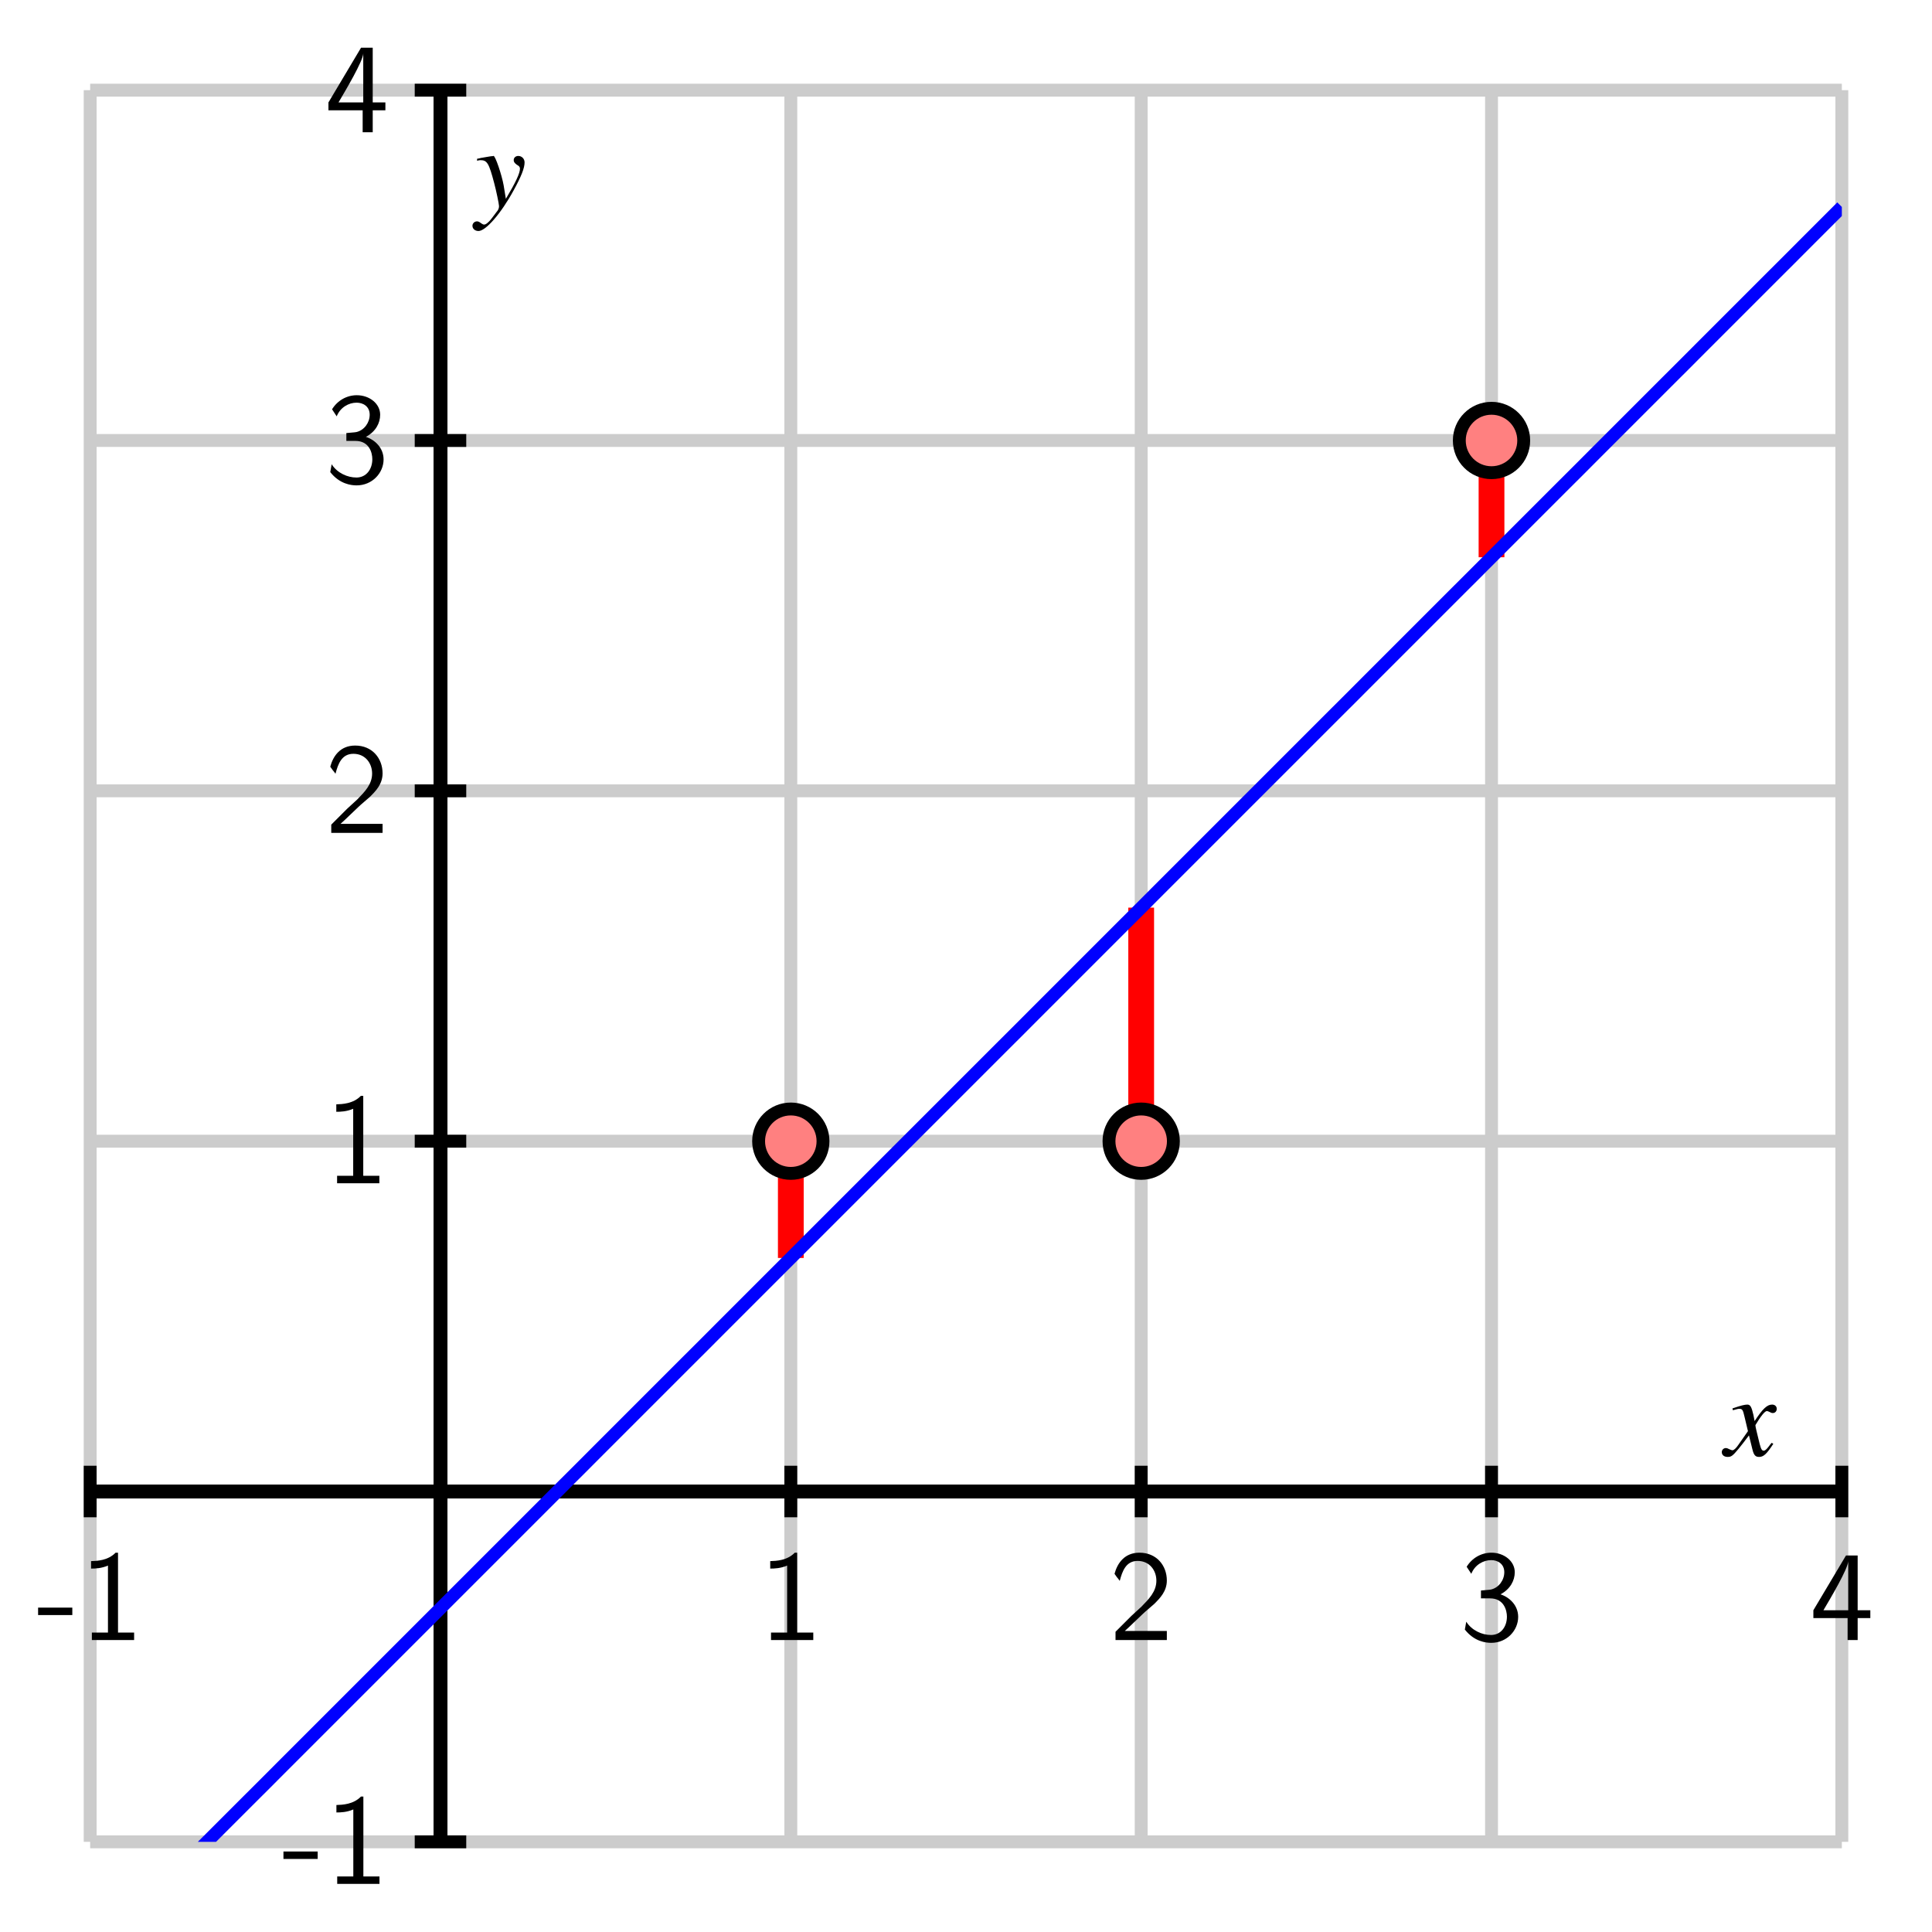
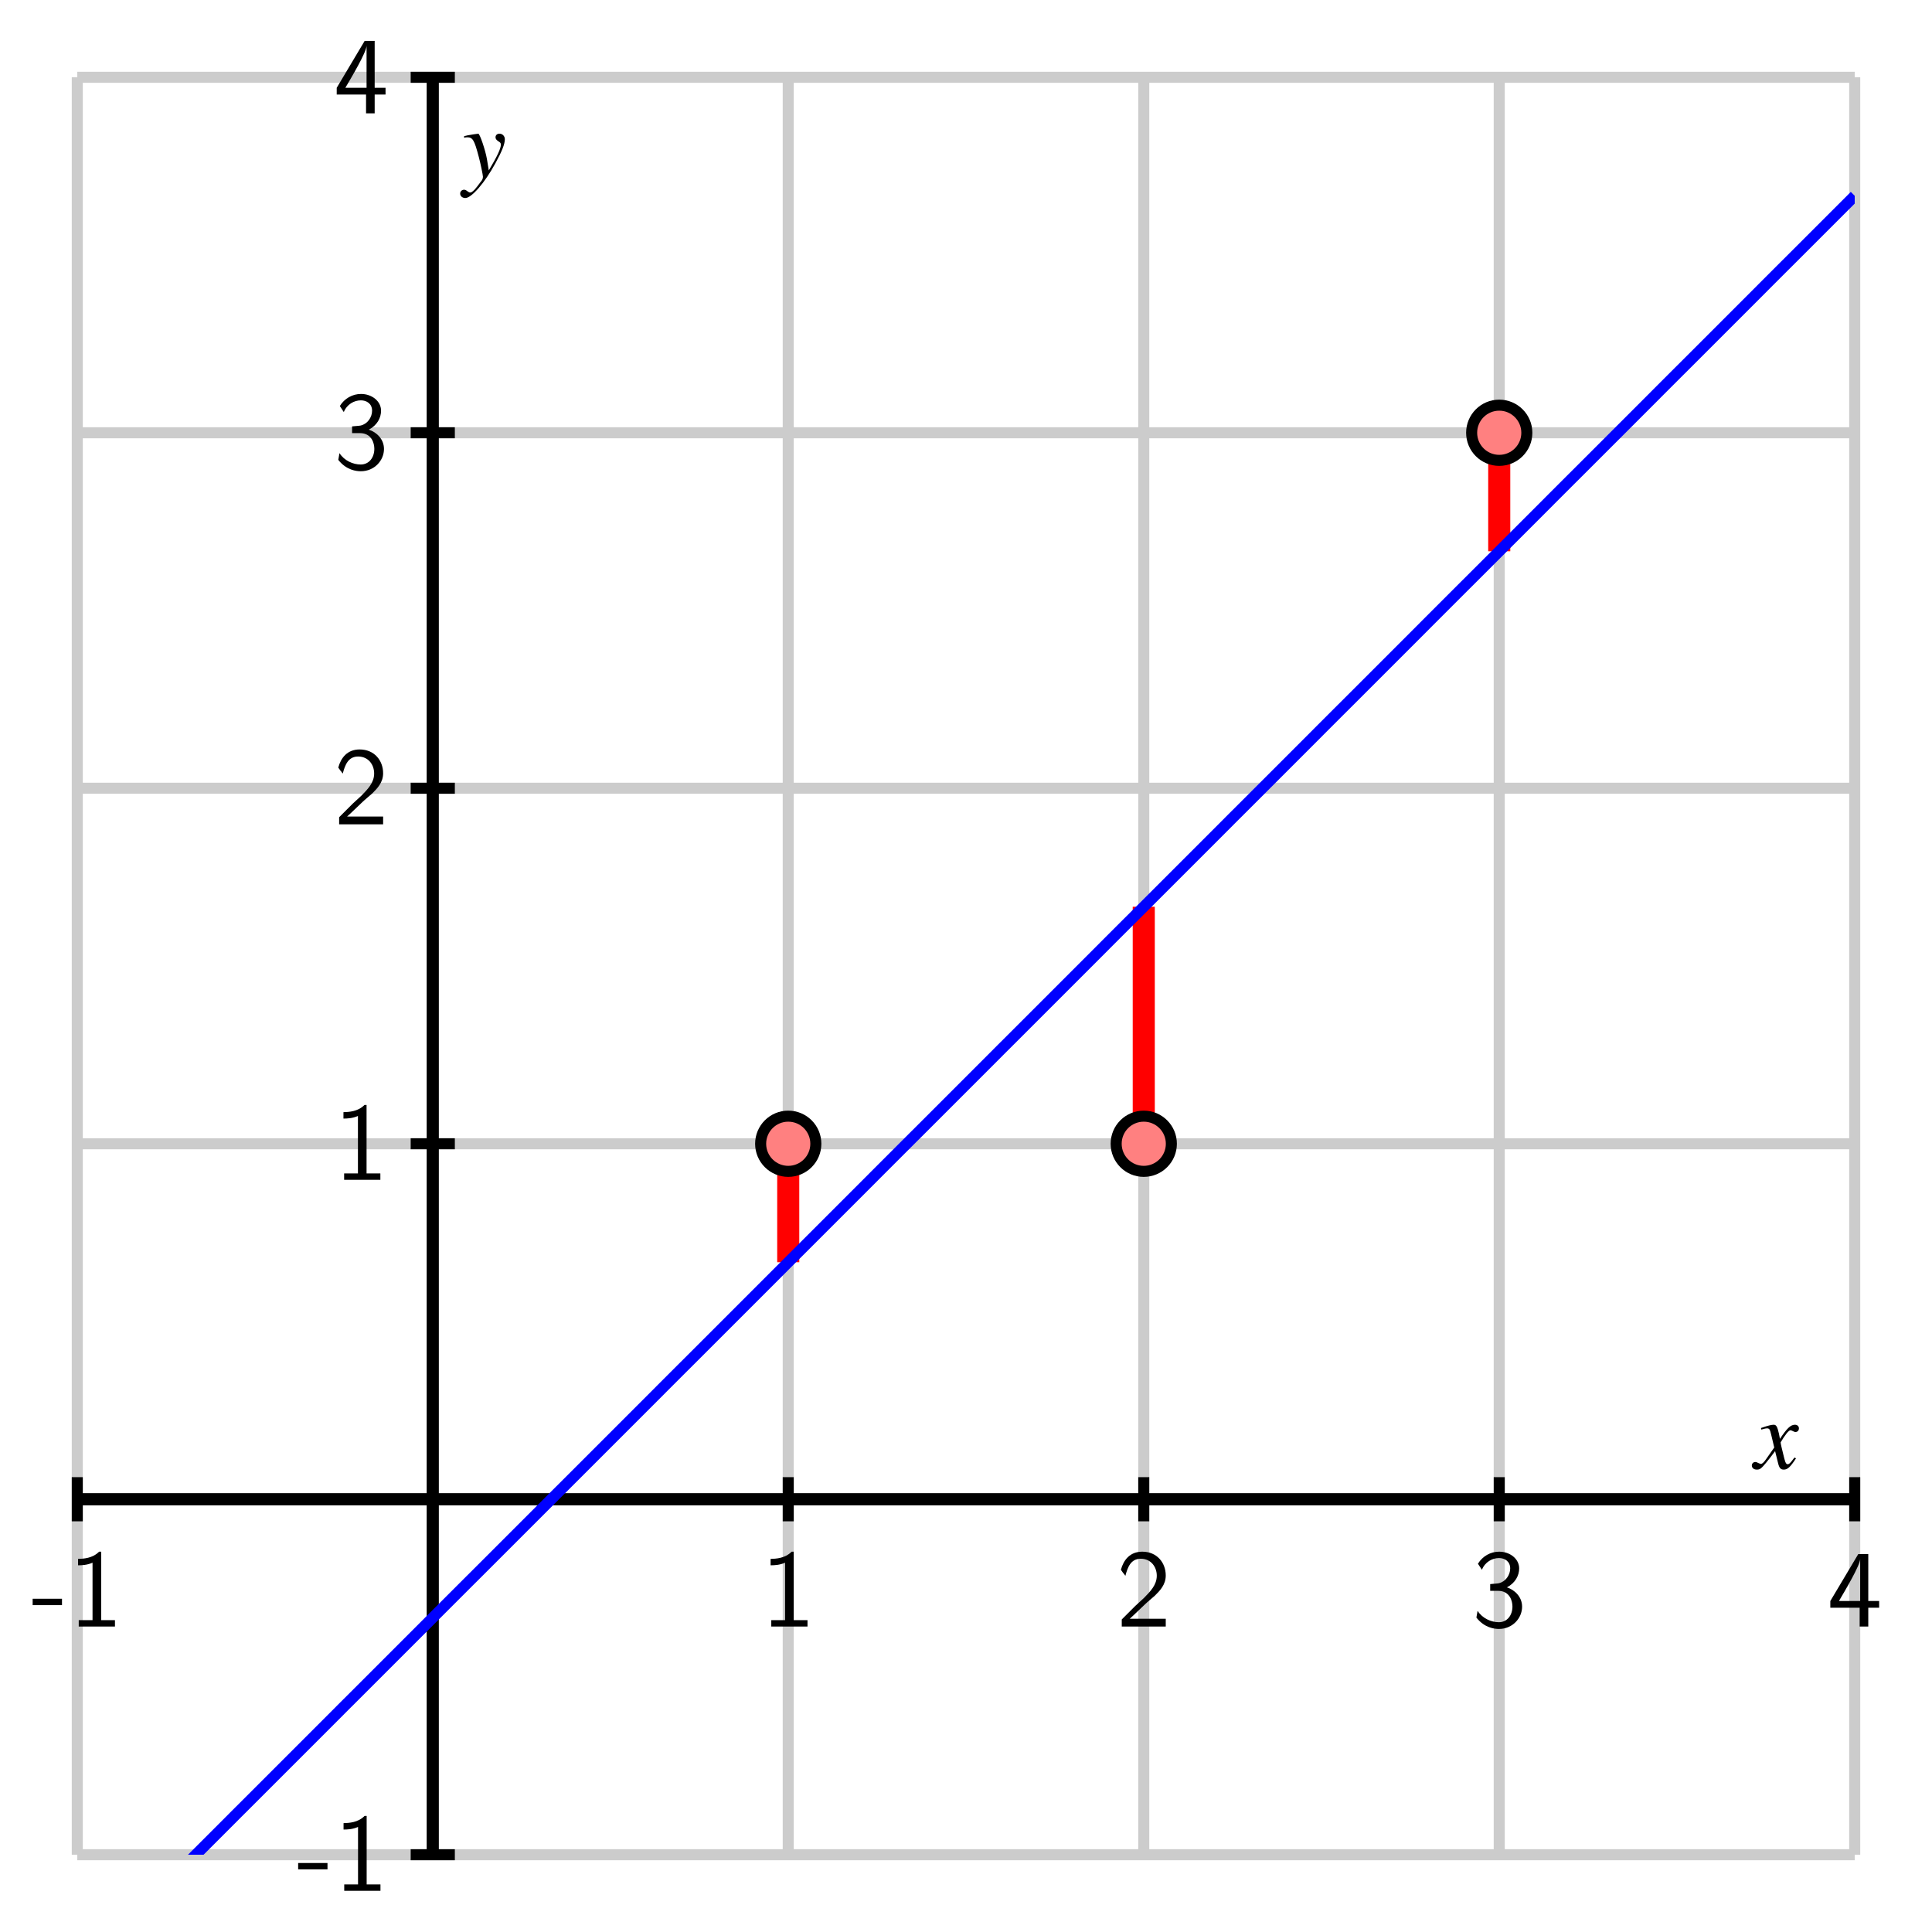
- <svg xmlns="http://www.w3.org/2000/svg" xmlns:xlink="http://www.w3.org/1999/xlink" width="150pt" height="150pt" viewBox="0 0 150 150" version="1.1">
+ <svg xmlns="http://www.w3.org/2000/svg" xmlns:xlink="http://www.w3.org/1999/xlink" width="175pt" height="175pt" viewBox="0 0 175 175" version="1.1">
  <defs>
    <g>
      <symbol overflow="visible" id="glyph0-0">
        <path style="stroke:none;" d="" />
      </symbol>
      <symbol overflow="visible" id="glyph0-1">
        <path style="stroke:none;" d="M 2.766 -1.938 L 2.766 -2.516 L 0.109 -2.516 L 0.109 -1.938 Z M 2.766 -1.938 " />
      </symbol>
      <symbol overflow="visible" id="glyph0-2">
        <path style="stroke:none;" d="M 2.984 -6.781 L 2.797 -6.781 C 2.203 -6.172 1.375 -6.141 0.891 -6.125 L 0.891 -5.547 C 1.219 -5.547 1.703 -5.562 2.203 -5.781 L 2.203 -0.578 L 0.953 -0.578 L 0.953 0 L 4.234 0 L 4.234 -0.578 L 2.984 -0.578 Z M 2.984 -6.781 " />
      </symbol>
      <symbol overflow="visible" id="glyph0-3">
        <path style="stroke:none;" d="M 1.734 -1.875 L 0.5 -0.641 L 0.5 0 L 4.484 0 L 4.484 -0.703 L 2.672 -0.703 C 2.547 -0.703 2.438 -0.703 2.312 -0.703 L 1.219 -0.703 C 1.547 -0.984 2.297 -1.734 2.609 -2.016 C 2.797 -2.203 3.312 -2.625 3.5 -2.797 C 3.953 -3.25 4.484 -3.781 4.484 -4.625 C 4.484 -5.781 3.688 -6.781 2.359 -6.781 C 1.219 -6.781 0.656 -6 0.422 -5.141 C 0.547 -4.969 0.594 -4.906 0.609 -4.875 C 0.625 -4.859 0.734 -4.734 0.828 -4.594 C 1.031 -5.359 1.312 -6.141 2.219 -6.141 C 3.156 -6.141 3.672 -5.391 3.672 -4.609 C 3.672 -3.766 3.094 -3.188 2.516 -2.594 Z M 1.734 -1.875 " />
      </symbol>
      <symbol overflow="visible" id="glyph0-4">
        <path style="stroke:none;" d="M 0.922 -5.141 C 1.203 -5.844 1.859 -6.203 2.469 -6.203 C 2.984 -6.203 3.484 -5.906 3.484 -5.266 C 3.484 -4.656 3.062 -4.062 2.453 -3.922 C 2.406 -3.906 2.375 -3.906 1.672 -3.844 L 1.672 -3.234 L 2.375 -3.234 C 3.453 -3.234 3.688 -2.312 3.688 -1.812 C 3.688 -1.031 3.219 -0.391 2.453 -0.391 C 1.766 -0.391 0.969 -0.734 0.531 -1.422 L 0.422 -0.812 C 1.156 0.125 2.062 0.219 2.469 0.219 C 3.688 0.219 4.562 -0.75 4.562 -1.797 C 4.562 -2.703 3.875 -3.328 3.188 -3.547 C 3.953 -3.953 4.297 -4.625 4.297 -5.266 C 4.297 -6.125 3.469 -6.781 2.484 -6.781 C 1.703 -6.781 0.984 -6.375 0.562 -5.688 Z M 0.922 -5.141 " />
      </symbol>
      <symbol overflow="visible" id="glyph0-5">
        <path style="stroke:none;" d="M 3.719 -1.703 L 4.703 -1.703 L 4.703 -2.312 L 3.719 -2.312 L 3.719 -6.562 L 2.812 -6.562 L 0.281 -2.312 L 0.281 -1.703 L 2.938 -1.703 L 2.938 0 L 3.719 0 Z M 1.062 -2.312 C 1.578 -3.188 2.984 -5.547 2.984 -6.125 L 2.984 -2.312 Z M 1.062 -2.312 " />
      </symbol>
      <symbol overflow="visible" id="glyph1-0">
        <path style="stroke:none;" d="" />
      </symbol>
      <symbol overflow="visible" id="glyph1-1">
        <path style="stroke:none;" d="M 3.625 -1 C 3.547 -0.922 3.5 -0.859 3.422 -0.75 C 3.219 -0.484 3.109 -0.391 3 -0.391 C 2.875 -0.391 2.797 -0.516 2.734 -0.766 C 2.703 -0.844 2.703 -0.891 2.688 -0.922 C 2.469 -1.828 2.359 -2.234 2.359 -2.375 C 2.766 -3.062 3.094 -3.469 3.25 -3.469 C 3.297 -3.469 3.375 -3.438 3.469 -3.391 C 3.578 -3.328 3.641 -3.312 3.703 -3.312 C 3.891 -3.312 4.016 -3.453 4.016 -3.641 C 4.016 -3.828 3.875 -3.969 3.656 -3.969 C 3.266 -3.969 2.922 -3.641 2.297 -2.688 L 2.203 -3.172 C 2.062 -3.781 1.969 -3.969 1.734 -3.969 C 1.531 -3.969 1.219 -3.891 0.672 -3.703 L 0.578 -3.672 L 0.609 -3.531 C 0.953 -3.625 1.031 -3.641 1.109 -3.641 C 1.344 -3.641 1.391 -3.562 1.516 -3.016 L 1.781 -1.906 L 1.047 -0.859 C 0.859 -0.578 0.688 -0.422 0.578 -0.422 C 0.531 -0.422 0.438 -0.453 0.344 -0.5 C 0.234 -0.562 0.141 -0.594 0.062 -0.594 C -0.109 -0.594 -0.25 -0.453 -0.25 -0.281 C -0.25 -0.047 -0.062 0.094 0.203 0.094 C 0.484 0.094 0.594 0.016 1.047 -0.531 C 1.281 -0.812 1.469 -1.062 1.859 -1.578 L 2.125 -0.5 C 2.234 -0.047 2.359 0.094 2.641 0.094 C 2.984 0.094 3.219 -0.109 3.75 -0.922 Z M 3.625 -1 " />
      </symbol>
      <symbol overflow="visible" id="glyph1-2">
        <path style="stroke:none;" d="M 0.141 -3.594 C 0.25 -3.625 0.312 -3.641 0.406 -3.641 C 0.922 -3.641 1.062 -3.406 1.469 -1.859 C 1.625 -1.281 1.844 -0.219 1.844 -0.078 C 1.844 0.078 1.797 0.219 1.656 0.375 C 1.375 0.75 1.203 0.984 1.094 1.094 C 0.906 1.281 0.797 1.359 0.688 1.359 C 0.625 1.359 0.562 1.328 0.469 1.266 C 0.328 1.156 0.234 1.109 0.141 1.109 C -0.062 1.109 -0.219 1.266 -0.219 1.453 C -0.219 1.688 -0.016 1.859 0.25 1.859 C 0.812 1.859 2 0.5 2.969 -1.281 C 3.578 -2.391 3.828 -3.031 3.828 -3.469 C 3.828 -3.75 3.609 -3.969 3.344 -3.969 C 3.125 -3.969 2.984 -3.828 2.984 -3.641 C 2.984 -3.5 3.062 -3.406 3.234 -3.281 C 3.406 -3.188 3.469 -3.109 3.469 -2.984 C 3.469 -2.625 3.141 -1.922 2.375 -0.641 L 2.203 -1.688 C 2.062 -2.484 1.562 -3.969 1.422 -3.969 L 1.391 -3.969 C 1.375 -3.953 1.344 -3.953 1.312 -3.953 C 1.219 -3.953 0.906 -3.891 0.422 -3.812 C 0.375 -3.797 0.266 -3.766 0.141 -3.75 Z M 0.141 -3.594 " />
      </symbol>
    </g>
    <clipPath id="clip1">
-       <path d="M 7 7 L 143 7 L 143 143 L 7 143 Z M 7 7 " />
+       <path d="M 7 7 L 168 7 L 168 168 L 7 168 Z M 7 7 " />
    </clipPath>
  </defs>
  <g id="surface1">
-     <path style="fill:none;stroke-width:10;stroke-linecap:butt;stroke-linejoin:miter;stroke:rgb(80.077%,80.077%,80.077%);stroke-opacity:1;stroke-miterlimit:10;" d="M 70 70 L 70 1430 M 341.992 70 L 341.992 1430 M 613.984 70 L 613.984 1430 M 886.016 70 L 886.016 1430 M 1158.008 70 L 1158.008 1430 M 1430 70 L 1430 1430 M 70 70 L 1430 70 M 70 341.992 L 1430 341.992 M 70 613.984 L 1430 613.984 M 70 886.016 L 1430 886.016 M 70 1158.008 L 1430 1158.008 M 70 1430 L 1430 1430 " transform="matrix(0.1,0,0,-0.1,0,150)" />
-     <path style="fill:none;stroke-width:10;stroke-linecap:butt;stroke-linejoin:miter;stroke:rgb(0%,0%,0%);stroke-opacity:1;stroke-miterlimit:10;" d="M 70 341.992 L 1430 341.992 M 341.992 70 L 341.992 1430 " transform="matrix(0.1,0,0,-0.1,0,150)" />
-     <path style="fill:none;stroke-width:10;stroke-linecap:butt;stroke-linejoin:miter;stroke:rgb(0%,0%,0%);stroke-opacity:1;stroke-miterlimit:10;" d="M 70 341.992 L 1430 341.992 M 341.992 70 L 341.992 1430 M 70 321.992 L 70 361.992 " transform="matrix(0.1,0,0,-0.1,0,150)" />
-     <path style="fill:none;stroke-width:10;stroke-linecap:butt;stroke-linejoin:miter;stroke:rgb(0%,0%,0%);stroke-opacity:1;stroke-miterlimit:10;" d="M 70 341.992 L 1430 341.992 M 341.992 70 L 341.992 1430 M 341.992 321.992 L 341.992 361.992 " transform="matrix(0.1,0,0,-0.1,0,150)" />
-     <path style="fill:none;stroke-width:10;stroke-linecap:butt;stroke-linejoin:miter;stroke:rgb(0%,0%,0%);stroke-opacity:1;stroke-miterlimit:10;" d="M 70 341.992 L 1430 341.992 M 341.992 70 L 341.992 1430 M 613.984 321.992 L 613.984 361.992 " transform="matrix(0.1,0,0,-0.1,0,150)" />
-     <path style="fill:none;stroke-width:10;stroke-linecap:butt;stroke-linejoin:miter;stroke:rgb(0%,0%,0%);stroke-opacity:1;stroke-miterlimit:10;" d="M 70 341.992 L 1430 341.992 M 341.992 70 L 341.992 1430 M 886.016 321.992 L 886.016 361.992 " transform="matrix(0.1,0,0,-0.1,0,150)" />
-     <path style="fill:none;stroke-width:10;stroke-linecap:butt;stroke-linejoin:miter;stroke:rgb(0%,0%,0%);stroke-opacity:1;stroke-miterlimit:10;" d="M 70 341.992 L 1430 341.992 M 341.992 70 L 341.992 1430 M 1158.008 321.992 L 1158.008 361.992 " transform="matrix(0.1,0,0,-0.1,0,150)" />
-     <path style="fill:none;stroke-width:10;stroke-linecap:butt;stroke-linejoin:miter;stroke:rgb(0%,0%,0%);stroke-opacity:1;stroke-miterlimit:10;" d="M 70 341.992 L 1430 341.992 M 341.992 70 L 341.992 1430 M 1430 321.992 L 1430 361.992 " transform="matrix(0.1,0,0,-0.1,0,150)" />
-     <path style="fill:none;stroke-width:10;stroke-linecap:butt;stroke-linejoin:miter;stroke:rgb(0%,0%,0%);stroke-opacity:1;stroke-miterlimit:10;" d="M 70 341.992 L 1430 341.992 M 341.992 70 L 341.992 1430 M 321.992 70 L 361.992 70 " transform="matrix(0.1,0,0,-0.1,0,150)" />
-     <path style="fill:none;stroke-width:10;stroke-linecap:butt;stroke-linejoin:miter;stroke:rgb(0%,0%,0%);stroke-opacity:1;stroke-miterlimit:10;" d="M 70 341.992 L 1430 341.992 M 341.992 70 L 341.992 1430 M 321.992 341.992 L 361.992 341.992 " transform="matrix(0.1,0,0,-0.1,0,150)" />
-     <path style="fill:none;stroke-width:10;stroke-linecap:butt;stroke-linejoin:miter;stroke:rgb(0%,0%,0%);stroke-opacity:1;stroke-miterlimit:10;" d="M 70 341.992 L 1430 341.992 M 341.992 70 L 341.992 1430 M 321.992 613.984 L 361.992 613.984 " transform="matrix(0.1,0,0,-0.1,0,150)" />
-     <path style="fill:none;stroke-width:10;stroke-linecap:butt;stroke-linejoin:miter;stroke:rgb(0%,0%,0%);stroke-opacity:1;stroke-miterlimit:10;" d="M 70 341.992 L 1430 341.992 M 341.992 70 L 341.992 1430 M 321.992 886.016 L 361.992 886.016 " transform="matrix(0.1,0,0,-0.1,0,150)" />
-     <path style="fill:none;stroke-width:10;stroke-linecap:butt;stroke-linejoin:miter;stroke:rgb(0%,0%,0%);stroke-opacity:1;stroke-miterlimit:10;" d="M 70 341.992 L 1430 341.992 M 341.992 70 L 341.992 1430 M 321.992 1158.008 L 361.992 1158.008 " transform="matrix(0.1,0,0,-0.1,0,150)" />
-     <path style="fill:none;stroke-width:10;stroke-linecap:butt;stroke-linejoin:miter;stroke:rgb(0%,0%,0%);stroke-opacity:1;stroke-miterlimit:10;" d="M 70 341.992 L 1430 341.992 M 341.992 70 L 341.992 1430 M 321.992 1430 L 361.992 1430 " transform="matrix(0.1,0,0,-0.1,0,150)" />
+     <path style="fill:none;stroke-width:10;stroke-linecap:butt;stroke-linejoin:miter;stroke:rgb(80.077%,80.077%,80.077%);stroke-opacity:1;stroke-miterlimit:10;" d="M 70 70 L 70 1680 M 391.992 70 L 391.992 1680 M 713.984 70 L 713.984 1680 M 1036.016 70 L 1036.016 1680 M 1358.008 70 L 1358.008 1680 M 1680 70 L 1680 1680 M 70 70 L 1680 70 M 70 391.992 L 1680 391.992 M 70 713.984 L 1680 713.984 M 70 1036.016 L 1680 1036.016 M 70 1358.008 L 1680 1358.008 M 70 1680 L 1680 1680 " transform="matrix(0.1,0,0,-0.1,0,175)" />
+     <path style="fill:none;stroke-width:10;stroke-linecap:butt;stroke-linejoin:miter;stroke:rgb(0%,0%,0%);stroke-opacity:1;stroke-miterlimit:10;" d="M 70 391.992 L 1680 391.992 M 391.992 70 L 391.992 1680 " transform="matrix(0.1,0,0,-0.1,0,175)" />
+     <path style="fill:none;stroke-width:10;stroke-linecap:butt;stroke-linejoin:miter;stroke:rgb(0%,0%,0%);stroke-opacity:1;stroke-miterlimit:10;" d="M 70 391.992 L 1680 391.992 M 391.992 70 L 391.992 1680 M 70 371.992 L 70 411.992 " transform="matrix(0.1,0,0,-0.1,0,175)" />
+     <path style="fill:none;stroke-width:10;stroke-linecap:butt;stroke-linejoin:miter;stroke:rgb(0%,0%,0%);stroke-opacity:1;stroke-miterlimit:10;" d="M 70 391.992 L 1680 391.992 M 391.992 70 L 391.992 1680 M 391.992 371.992 L 391.992 411.992 " transform="matrix(0.1,0,0,-0.1,0,175)" />
+     <path style="fill:none;stroke-width:10;stroke-linecap:butt;stroke-linejoin:miter;stroke:rgb(0%,0%,0%);stroke-opacity:1;stroke-miterlimit:10;" d="M 70 391.992 L 1680 391.992 M 391.992 70 L 391.992 1680 M 713.984 371.992 L 713.984 411.992 " transform="matrix(0.1,0,0,-0.1,0,175)" />
+     <path style="fill:none;stroke-width:10;stroke-linecap:butt;stroke-linejoin:miter;stroke:rgb(0%,0%,0%);stroke-opacity:1;stroke-miterlimit:10;" d="M 70 391.992 L 1680 391.992 M 391.992 70 L 391.992 1680 M 1036.016 371.992 L 1036.016 411.992 " transform="matrix(0.1,0,0,-0.1,0,175)" />
+     <path style="fill:none;stroke-width:10;stroke-linecap:butt;stroke-linejoin:miter;stroke:rgb(0%,0%,0%);stroke-opacity:1;stroke-miterlimit:10;" d="M 70 391.992 L 1680 391.992 M 391.992 70 L 391.992 1680 M 1358.008 371.992 L 1358.008 411.992 " transform="matrix(0.1,0,0,-0.1,0,175)" />
+     <path style="fill:none;stroke-width:10;stroke-linecap:butt;stroke-linejoin:miter;stroke:rgb(0%,0%,0%);stroke-opacity:1;stroke-miterlimit:10;" d="M 70 391.992 L 1680 391.992 M 391.992 70 L 391.992 1680 M 1680 371.992 L 1680 411.992 " transform="matrix(0.1,0,0,-0.1,0,175)" />
+     <path style="fill:none;stroke-width:10;stroke-linecap:butt;stroke-linejoin:miter;stroke:rgb(0%,0%,0%);stroke-opacity:1;stroke-miterlimit:10;" d="M 70 391.992 L 1680 391.992 M 391.992 70 L 391.992 1680 M 371.992 70 L 411.992 70 " transform="matrix(0.1,0,0,-0.1,0,175)" />
+     <path style="fill:none;stroke-width:10;stroke-linecap:butt;stroke-linejoin:miter;stroke:rgb(0%,0%,0%);stroke-opacity:1;stroke-miterlimit:10;" d="M 70 391.992 L 1680 391.992 M 391.992 70 L 391.992 1680 M 371.992 391.992 L 411.992 391.992 " transform="matrix(0.1,0,0,-0.1,0,175)" />
+     <path style="fill:none;stroke-width:10;stroke-linecap:butt;stroke-linejoin:miter;stroke:rgb(0%,0%,0%);stroke-opacity:1;stroke-miterlimit:10;" d="M 70 391.992 L 1680 391.992 M 391.992 70 L 391.992 1680 M 371.992 713.984 L 411.992 713.984 " transform="matrix(0.1,0,0,-0.1,0,175)" />
+     <path style="fill:none;stroke-width:10;stroke-linecap:butt;stroke-linejoin:miter;stroke:rgb(0%,0%,0%);stroke-opacity:1;stroke-miterlimit:10;" d="M 70 391.992 L 1680 391.992 M 391.992 70 L 391.992 1680 M 371.992 1036.016 L 411.992 1036.016 " transform="matrix(0.1,0,0,-0.1,0,175)" />
+     <path style="fill:none;stroke-width:10;stroke-linecap:butt;stroke-linejoin:miter;stroke:rgb(0%,0%,0%);stroke-opacity:1;stroke-miterlimit:10;" d="M 70 391.992 L 1680 391.992 M 391.992 70 L 391.992 1680 M 371.992 1358.008 L 411.992 1358.008 " transform="matrix(0.1,0,0,-0.1,0,175)" />
+     <path style="fill:none;stroke-width:10;stroke-linecap:butt;stroke-linejoin:miter;stroke:rgb(0%,0%,0%);stroke-opacity:1;stroke-miterlimit:10;" d="M 70 391.992 L 1680 391.992 M 391.992 70 L 391.992 1680 M 371.992 1680 L 411.992 1680 " transform="matrix(0.1,0,0,-0.1,0,175)" />
    <g style="fill:rgb(0%,0%,0%);fill-opacity:1;">
-       <use xlink:href="#glyph0-1" x="2.849" y="127.331" />
-       <use xlink:href="#glyph0-2" x="6.179" y="127.331" />
+       <use xlink:href="#glyph0-1" x="2.849" y="147.331" />
+       <use xlink:href="#glyph0-2" x="6.179" y="147.331" />
    </g>
    <g style="fill:rgb(0%,0%,0%);fill-opacity:1;">
-       <use xlink:href="#glyph0-2" x="58.909" y="127.331" />
+       <use xlink:href="#glyph0-2" x="68.909" y="147.331" />
    </g>
    <g style="fill:rgb(0%,0%,0%);fill-opacity:1;">
-       <use xlink:href="#glyph0-3" x="86.109" y="127.331" />
+       <use xlink:href="#glyph0-3" x="101.109" y="147.331" />
    </g>
    <g style="fill:rgb(0%,0%,0%);fill-opacity:1;">
-       <use xlink:href="#glyph0-4" x="113.309" y="127.331" />
+       <use xlink:href="#glyph0-4" x="133.309" y="147.331" />
    </g>
    <g style="fill:rgb(0%,0%,0%);fill-opacity:1;">
-       <use xlink:href="#glyph0-5" x="140.509" y="127.331" />
+       <use xlink:href="#glyph0-5" x="165.509" y="147.331" />
    </g>
    <g style="fill:rgb(0%,0%,0%);fill-opacity:1;">
-       <use xlink:href="#glyph0-1" x="21.898" y="146.266" />
-       <use xlink:href="#glyph0-2" x="25.228" y="146.266" />
+       <use xlink:href="#glyph0-1" x="26.898" y="171.266" />
+       <use xlink:href="#glyph0-2" x="30.228" y="171.266" />
    </g>
    <g style="fill:rgb(0%,0%,0%);fill-opacity:1;">
-       <use xlink:href="#glyph0-2" x="25.219" y="91.866" />
+       <use xlink:href="#glyph0-2" x="30.219" y="106.866" />
    </g>
    <g style="fill:rgb(0%,0%,0%);fill-opacity:1;">
-       <use xlink:href="#glyph0-3" x="25.219" y="64.666" />
+       <use xlink:href="#glyph0-3" x="30.219" y="74.666" />
    </g>
    <g style="fill:rgb(0%,0%,0%);fill-opacity:1;">
-       <use xlink:href="#glyph0-4" x="25.219" y="37.466" />
+       <use xlink:href="#glyph0-4" x="30.219" y="42.466" />
    </g>
    <g style="fill:rgb(0%,0%,0%);fill-opacity:1;">
-       <use xlink:href="#glyph0-5" x="25.219" y="10.266" />
+       <use xlink:href="#glyph0-5" x="30.219" y="10.266" />
    </g>
-     <path style="fill:none;stroke-width:20;stroke-linecap:butt;stroke-linejoin:miter;stroke:rgb(100%,0%,0%);stroke-opacity:1;stroke-miterlimit:10;" d="M 613.984 613.984 L 613.984 523.32 " transform="matrix(0.1,0,0,-0.1,0,150)" />
-     <path style=" stroke:none;fill-rule:nonzero;fill:rgb(100%,50%,50%);fill-opacity:1;" d="M 63.898 88.602 C 63.898 87.219 62.781 86.102 61.398 86.102 C 60.02 86.102 58.898 87.219 58.898 88.602 C 58.898 89.98 60.02 91.102 61.398 91.102 C 62.781 91.102 63.898 89.98 63.898 88.602 " />
-     <path style="fill:none;stroke-width:10;stroke-linecap:butt;stroke-linejoin:miter;stroke:rgb(0%,0%,0%);stroke-opacity:1;stroke-miterlimit:10;" d="M 638.984 613.984 C 638.984 627.812 627.812 638.984 613.984 638.984 C 600.195 638.984 588.984 627.812 588.984 613.984 C 588.984 600.195 600.195 588.984 613.984 588.984 C 627.812 588.984 638.984 600.195 638.984 613.984 Z M 638.984 613.984 " transform="matrix(0.1,0,0,-0.1,0,150)" />
-     <path style="fill:none;stroke-width:20;stroke-linecap:butt;stroke-linejoin:miter;stroke:rgb(100%,0%,0%);stroke-opacity:1;stroke-miterlimit:10;" d="M 886.016 613.984 L 886.016 795.312 " transform="matrix(0.1,0,0,-0.1,0,150)" />
-     <path style=" stroke:none;fill-rule:nonzero;fill:rgb(100%,50%,50%);fill-opacity:1;" d="M 91.102 88.602 C 91.102 87.219 89.98 86.102 88.602 86.102 C 87.219 86.102 86.102 87.219 86.102 88.602 C 86.102 89.98 87.219 91.102 88.602 91.102 C 89.98 91.102 91.102 89.98 91.102 88.602 " />
-     <path style="fill:none;stroke-width:10;stroke-linecap:butt;stroke-linejoin:miter;stroke:rgb(0%,0%,0%);stroke-opacity:1;stroke-miterlimit:10;" d="M 911.016 613.984 C 911.016 627.812 899.805 638.984 886.016 638.984 C 872.188 638.984 861.016 627.812 861.016 613.984 C 861.016 600.195 872.188 588.984 886.016 588.984 C 899.805 588.984 911.016 600.195 911.016 613.984 Z M 911.016 613.984 " transform="matrix(0.1,0,0,-0.1,0,150)" />
-     <path style="fill:none;stroke-width:20;stroke-linecap:butt;stroke-linejoin:miter;stroke:rgb(100%,0%,0%);stroke-opacity:1;stroke-miterlimit:10;" d="M 1158.008 1158.008 L 1158.008 1067.344 " transform="matrix(0.1,0,0,-0.1,0,150)" />
-     <path style=" stroke:none;fill-rule:nonzero;fill:rgb(100%,50%,50%);fill-opacity:1;" d="M 118.301 34.199 C 118.301 32.82 117.18 31.699 115.801 31.699 C 114.418 31.699 113.301 32.82 113.301 34.199 C 113.301 35.582 114.418 36.699 115.801 36.699 C 117.18 36.699 118.301 35.582 118.301 34.199 " />
-     <path style="fill:none;stroke-width:10;stroke-linecap:butt;stroke-linejoin:miter;stroke:rgb(0%,0%,0%);stroke-opacity:1;stroke-miterlimit:10;" d="M 1183.008 1158.008 C 1183.008 1171.797 1171.797 1183.008 1158.008 1183.008 C 1144.18 1183.008 1133.008 1171.797 1133.008 1158.008 C 1133.008 1144.18 1144.18 1133.008 1158.008 1133.008 C 1171.797 1133.008 1183.008 1144.18 1183.008 1158.008 Z M 1183.008 1158.008 " transform="matrix(0.1,0,0,-0.1,0,150)" />
+     <path style="fill:none;stroke-width:20;stroke-linecap:butt;stroke-linejoin:miter;stroke:rgb(100%,0%,0%);stroke-opacity:1;stroke-miterlimit:10;" d="M 713.984 713.984 L 713.984 606.68 " transform="matrix(0.1,0,0,-0.1,0,175)" />
+     <path style=" stroke:none;fill-rule:nonzero;fill:rgb(100%,50%,50%);fill-opacity:1;" d="M 73.898 103.602 C 73.898 102.219 72.781 101.102 71.398 101.102 C 70.02 101.102 68.898 102.219 68.898 103.602 C 68.898 104.98 70.02 106.102 71.398 106.102 C 72.781 106.102 73.898 104.98 73.898 103.602 " />
+     <path style="fill:none;stroke-width:10;stroke-linecap:butt;stroke-linejoin:miter;stroke:rgb(0%,0%,0%);stroke-opacity:1;stroke-miterlimit:10;" d="M 738.984 713.984 C 738.984 727.812 727.812 738.984 713.984 738.984 C 700.195 738.984 688.984 727.812 688.984 713.984 C 688.984 700.195 700.195 688.984 713.984 688.984 C 727.812 688.984 738.984 700.195 738.984 713.984 Z M 738.984 713.984 " transform="matrix(0.1,0,0,-0.1,0,175)" />
+     <path style="fill:none;stroke-width:20;stroke-linecap:butt;stroke-linejoin:miter;stroke:rgb(100%,0%,0%);stroke-opacity:1;stroke-miterlimit:10;" d="M 1036.016 713.984 L 1036.016 928.672 " transform="matrix(0.1,0,0,-0.1,0,175)" />
+     <path style=" stroke:none;fill-rule:nonzero;fill:rgb(100%,50%,50%);fill-opacity:1;" d="M 106.102 103.602 C 106.102 102.219 104.98 101.102 103.602 101.102 C 102.219 101.102 101.102 102.219 101.102 103.602 C 101.102 104.98 102.219 106.102 103.602 106.102 C 104.98 106.102 106.102 104.98 106.102 103.602 " />
+     <path style="fill:none;stroke-width:10;stroke-linecap:butt;stroke-linejoin:miter;stroke:rgb(0%,0%,0%);stroke-opacity:1;stroke-miterlimit:10;" d="M 1061.016 713.984 C 1061.016 727.812 1049.805 738.984 1036.016 738.984 C 1022.188 738.984 1011.016 727.812 1011.016 713.984 C 1011.016 700.195 1022.188 688.984 1036.016 688.984 C 1049.805 688.984 1061.016 700.195 1061.016 713.984 Z M 1061.016 713.984 " transform="matrix(0.1,0,0,-0.1,0,175)" />
+     <path style="fill:none;stroke-width:20;stroke-linecap:butt;stroke-linejoin:miter;stroke:rgb(100%,0%,0%);stroke-opacity:1;stroke-miterlimit:10;" d="M 1358.008 1358.008 L 1358.008 1250.664 " transform="matrix(0.1,0,0,-0.1,0,175)" />
+     <path style=" stroke:none;fill-rule:nonzero;fill:rgb(100%,50%,50%);fill-opacity:1;" d="M 138.301 39.199 C 138.301 37.82 137.18 36.699 135.801 36.699 C 134.418 36.699 133.301 37.82 133.301 39.199 C 133.301 40.582 134.418 41.699 135.801 41.699 C 137.18 41.699 138.301 40.582 138.301 39.199 " />
+     <path style="fill:none;stroke-width:10;stroke-linecap:butt;stroke-linejoin:miter;stroke:rgb(0%,0%,0%);stroke-opacity:1;stroke-miterlimit:10;" d="M 1383.008 1358.008 C 1383.008 1371.797 1371.797 1383.008 1358.008 1383.008 C 1344.18 1383.008 1333.008 1371.797 1333.008 1358.008 C 1333.008 1344.18 1344.18 1333.008 1358.008 1333.008 C 1371.797 1333.008 1383.008 1344.18 1383.008 1358.008 Z M 1383.008 1358.008 " transform="matrix(0.1,0,0,-0.1,0,175)" />
    <g clip-path="url(#clip1)" clip-rule="nonzero">
-       <path style="fill:none;stroke-width:10;stroke-linecap:butt;stroke-linejoin:miter;stroke:rgb(0%,0%,100%);stroke-opacity:1;stroke-miterlimit:10;" d="M 70 -20.664 L 97.188 6.523 L 110.82 20.117 L 124.414 33.75 L 192.383 101.719 L 206.016 115.312 L 219.609 128.945 L 437.188 346.523 L 450.82 360.117 L 464.414 373.75 L 532.383 441.719 L 546.016 455.312 L 559.609 468.945 L 777.188 686.523 L 790.82 700.117 L 804.414 713.75 L 872.383 781.719 L 886.016 795.312 L 899.609 808.945 L 1035.586 944.922 L 1049.219 958.516 L 1062.812 972.148 L 1130.781 1040.117 L 1144.414 1053.711 L 1158.008 1067.344 L 1212.383 1121.719 L 1226.016 1135.312 L 1239.609 1148.945 L 1293.984 1203.32 L 1307.617 1216.914 L 1321.211 1230.547 L 1375.586 1284.922 L 1389.219 1298.516 L 1402.812 1312.148 L 1430 1339.336 " transform="matrix(0.1,0,0,-0.1,0,150)" />
+       <path style="fill:none;stroke-width:10;stroke-linecap:butt;stroke-linejoin:miter;stroke:rgb(0%,0%,100%);stroke-opacity:1;stroke-miterlimit:10;" d="M 70 -37.344 L 86.094 -21.25 L 102.188 -5.117 L 118.32 10.977 L 198.789 91.445 L 214.883 107.578 L 231.016 123.672 L 295.391 188.047 L 311.484 204.18 L 327.617 220.273 L 375.898 268.555 L 391.992 284.688 L 424.18 316.875 L 440.312 332.969 L 488.594 381.25 L 504.688 397.383 L 520.82 413.477 L 585.195 477.852 L 601.289 493.984 L 617.383 510.078 L 633.516 526.172 L 697.891 590.547 L 713.984 606.68 L 730.117 622.773 L 778.398 671.055 L 794.492 687.188 L 826.68 719.375 L 842.812 735.469 L 891.094 783.75 L 907.188 799.883 L 923.32 815.977 L 987.695 880.352 L 1003.789 896.484 L 1019.883 912.578 L 1036.016 928.672 L 1100.391 993.047 L 1116.484 1009.18 L 1132.617 1025.273 L 1180.898 1073.555 L 1196.992 1089.688 L 1213.086 1105.781 L 1229.219 1121.875 L 1277.5 1170.156 L 1293.594 1186.289 L 1325.781 1218.477 L 1341.914 1234.57 L 1390.195 1282.852 L 1406.289 1298.984 L 1422.383 1315.078 L 1438.516 1331.172 L 1486.797 1379.453 L 1502.891 1395.586 L 1518.984 1411.68 L 1535.117 1427.773 L 1583.398 1476.055 L 1599.492 1492.188 L 1615.586 1508.281 L 1631.719 1524.375 L 1680 1572.656 " transform="matrix(0.1,0,0,-0.1,0,175)" />
    </g>
    <g style="fill:rgb(0%,0%,0%);fill-opacity:1;">
-       <use xlink:href="#glyph1-1" x="133.93" y="113.021" />
+       <use xlink:href="#glyph1-1" x="158.93" y="133.021" />
    </g>
    <g style="fill:rgb(0%,0%,0%);fill-opacity:1;">
-       <use xlink:href="#glyph1-2" x="36.9" y="16.077" />
+       <use xlink:href="#glyph1-2" x="41.9" y="16.077" />
    </g>
  </g>
</svg>
